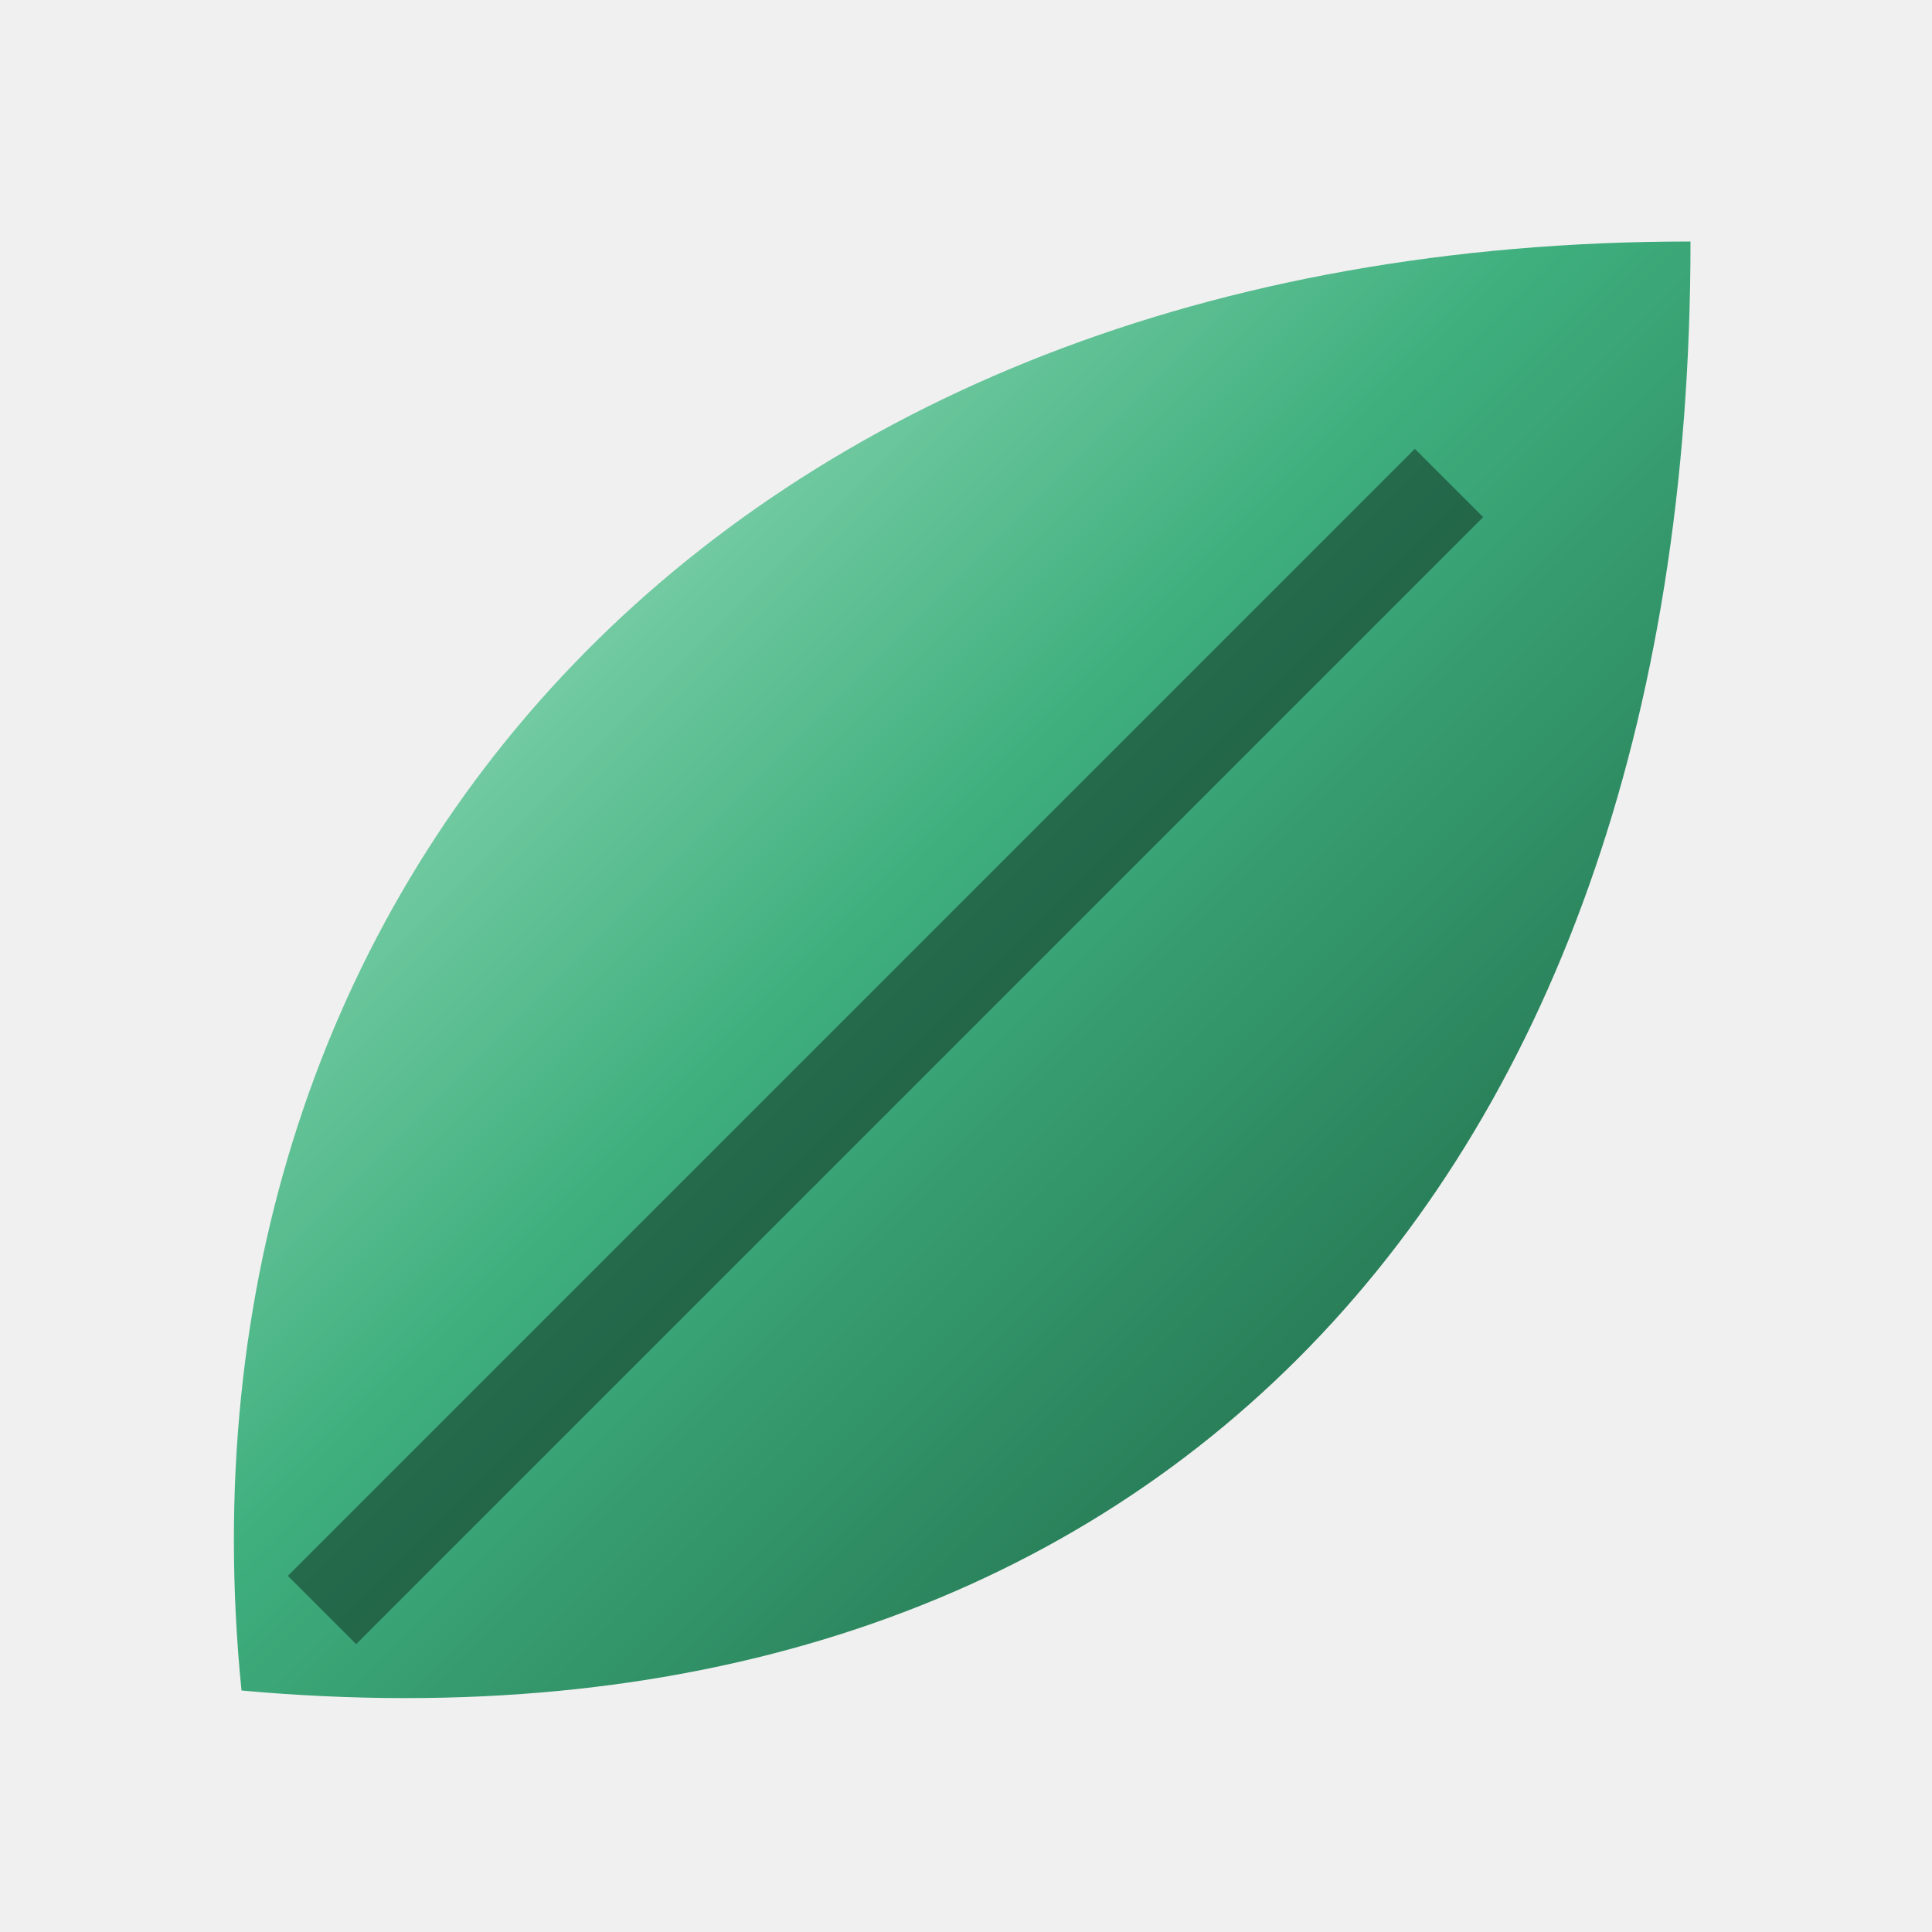
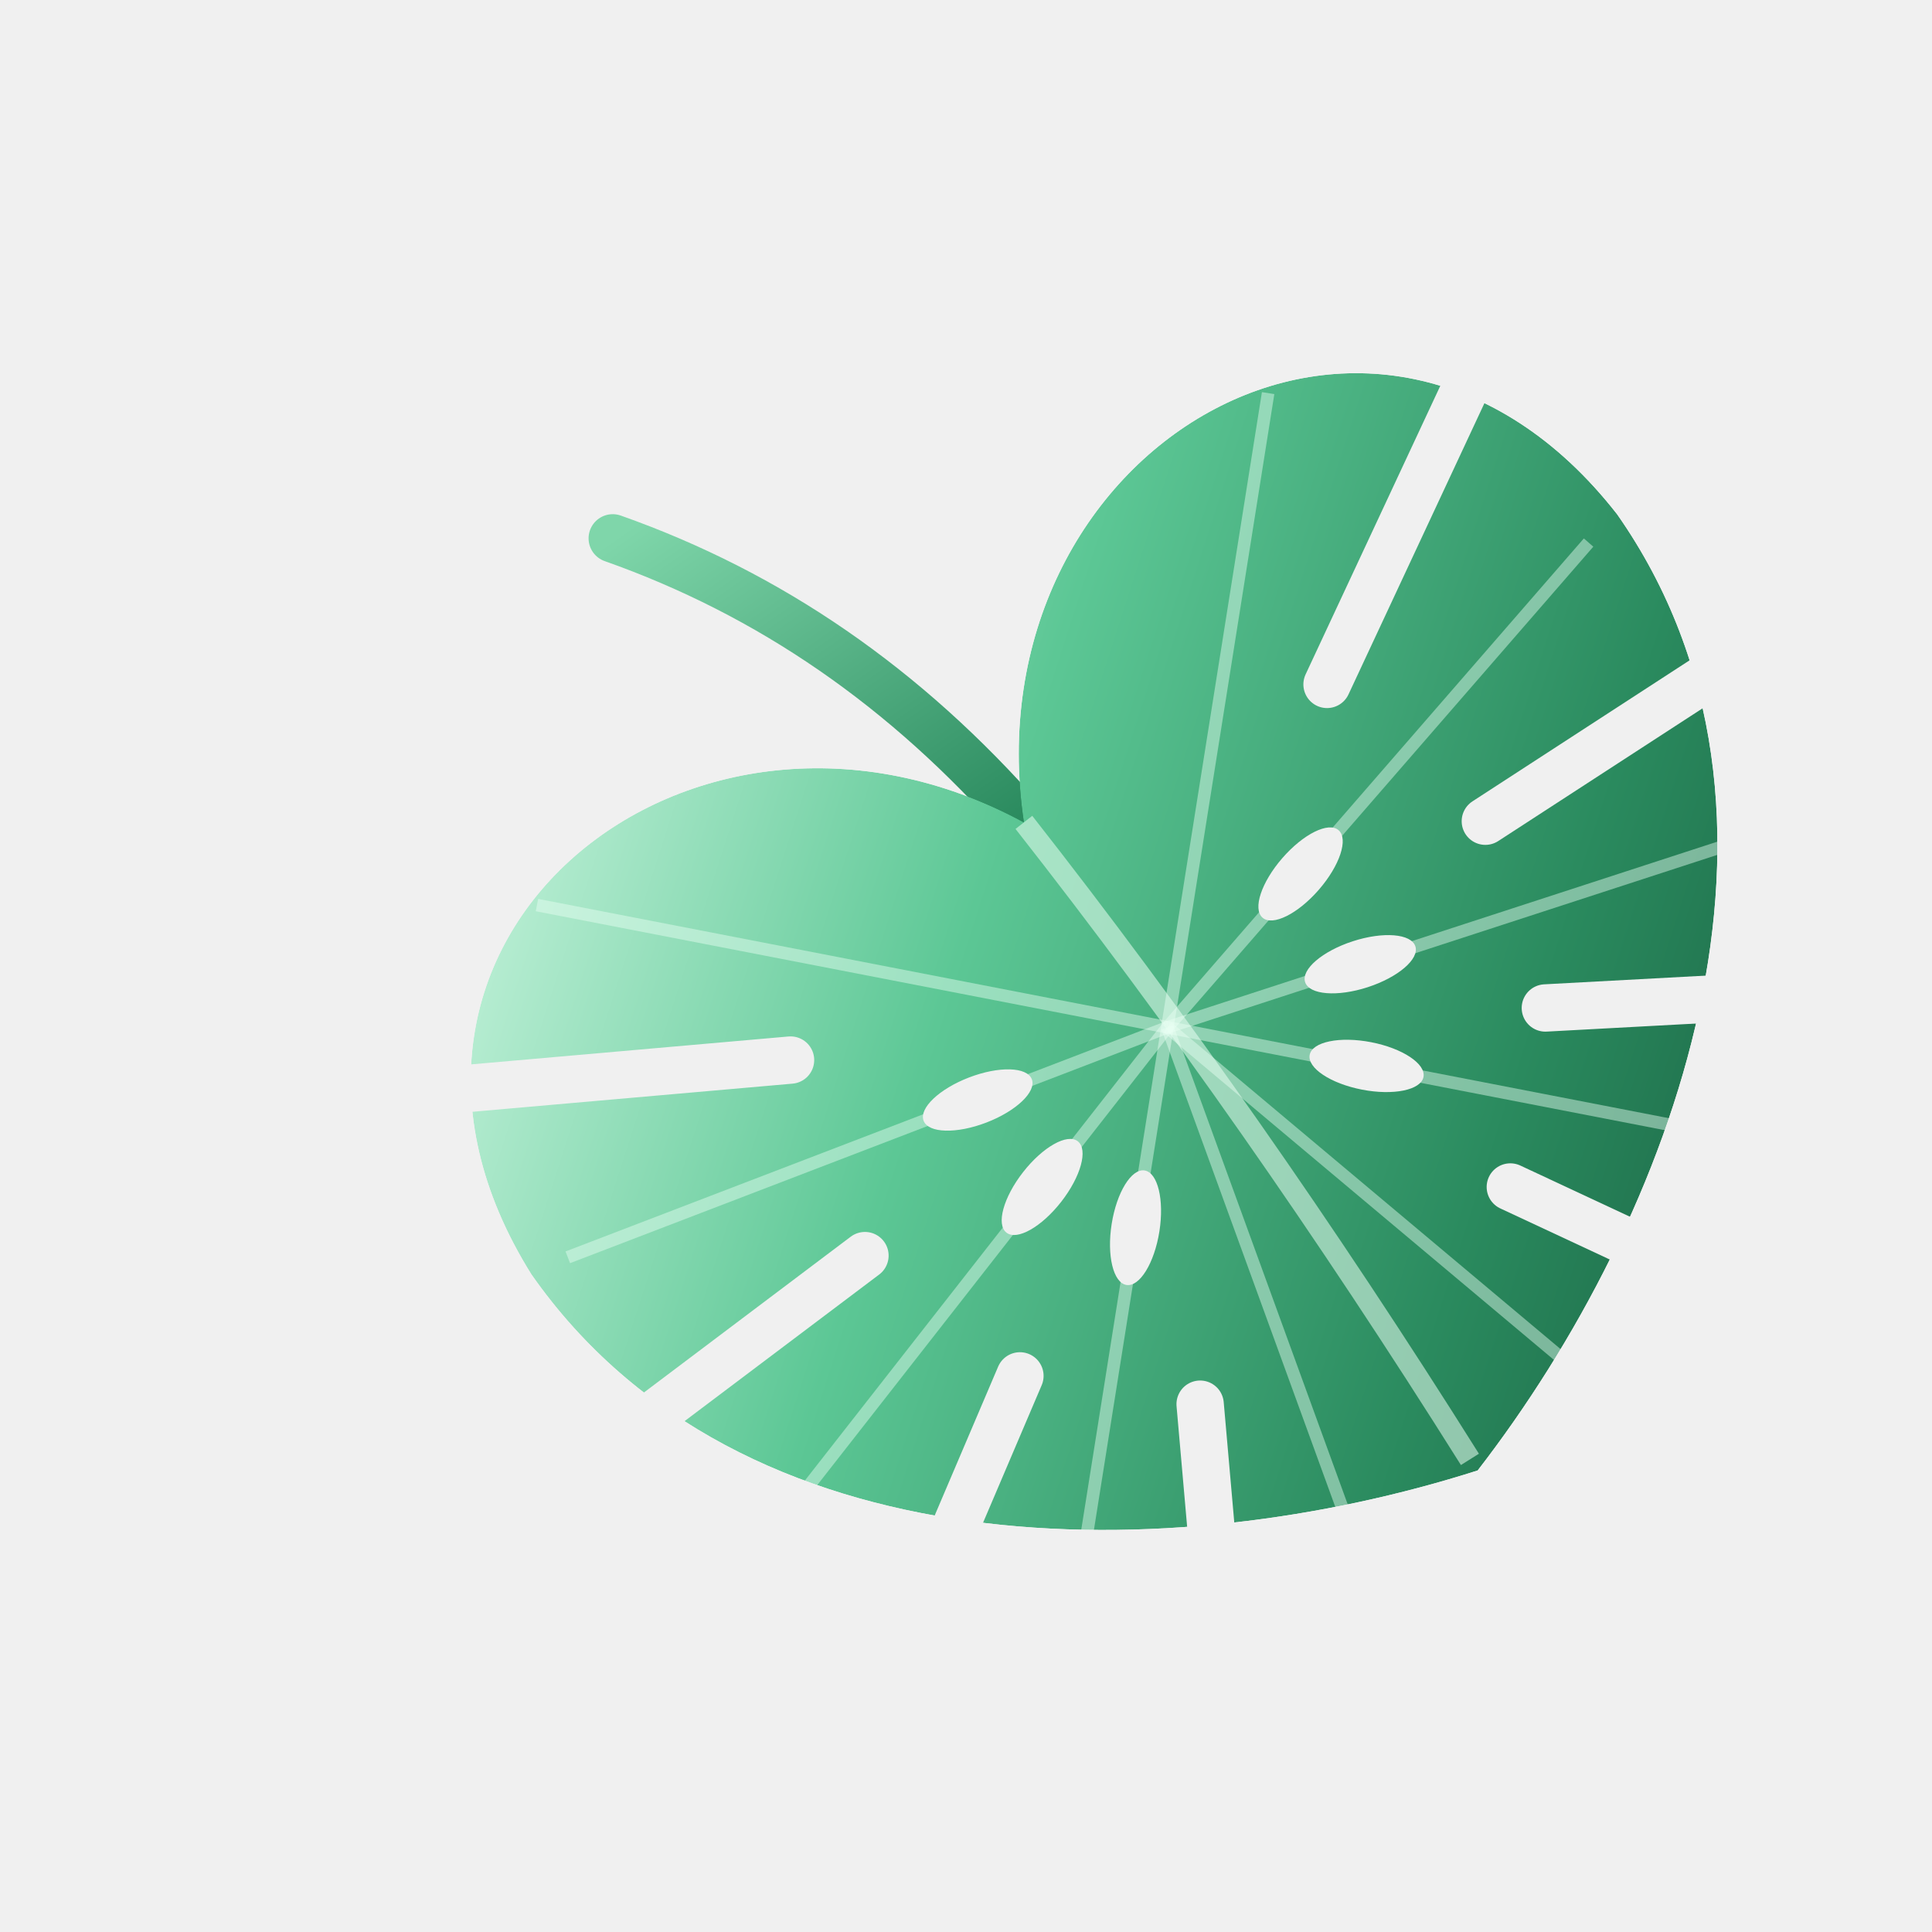
- <svg xmlns="http://www.w3.org/2000/svg" viewBox="0 0 24 24">
+ <svg xmlns="http://www.w3.org/2000/svg" viewBox="-100 -90 200 200">
  <defs>
    <linearGradient id="j1" x1="0" y1="0" x2="1" y2="1">
-       <stop offset="0" stop-color="#B9F0D3" />
-       <stop offset=".45" stop-color="#3FAF7E" />
-       <stop offset="1" stop-color="#16573A" />
+       <stop offset="0" stop-color="#CFF7E2" />
+       <stop offset=".35" stop-color="#5CC795" />
+       <stop offset=".7" stop-color="#2A8A5E" />
+       <stop offset="1" stop-color="#145238" />
    </linearGradient>
-     <linearGradient id="j2" x1="0" y1="0" x2="1" y2="1">
-       <stop offset="0" stop-color="#8FD9B2" />
-       <stop offset=".5" stop-color="#2C8A5E" />
-       <stop offset="1" stop-color="#123F2B" />
+     <linearGradient id="st" x1="0" y1="1" x2="0" y2="0">
+       <stop offset="0" stop-color="#2A8A5E" />
+       <stop offset="1" stop-color="#7FD6AA" />
    </linearGradient>
  </defs>
-   <path d="M3 21C2 11 9 3 21 3c0 12-7 19-18 18z" fill="url(#j1)" />
-   <path d="M4 20C9 15 13 11 18 6" stroke="#0B2A1C" stroke-width="1.2" fill="none" opacity=".5" />
+   <g transform="translate(8 -2) rotate(-35)">
+     <path d="M0 -3.5 C-2 -22 -8 -38 -18 -52" stroke="url(#st)" stroke-width="5" fill="none" stroke-linecap="round" />
+     <defs>
+       <mask id="mm" maskUnits="userSpaceOnUse" x="-150" y="-150" width="300" height="300">
+         <rect x="-150" y="-150" width="300" height="300" fill="black" />
+         <path d="M0,-3.5 C17.5,-38.5 66.5,-35.0 68.6,5.6 C68.6,43.4 31.5,68.6 0,78.4 C-31.5,68.6 -68.6,43.4 -68.6,5.6 C-66.5,-35.0 -17.5,-38.5 0,-3.5 Z" fill="white" />
+         <path d="M-33.9 2.8 L-78.8 -23.1" stroke="black" stroke-width="4.9" stroke-linecap="round" />
+         <path d="M-39.2 23.8 L-90.9 25.6" stroke="black" stroke-width="4.9" stroke-linecap="round" />
+         <path d="M-33.2 43.2 L-77.2 70.6" stroke="black" stroke-width="4.9" stroke-linecap="round" />
+         <path d="M-19.6 56.3 L-45.5 101.2" stroke="black" stroke-width="4.9" stroke-linecap="round" />
+         <path d="M33.9 2.8 L78.8 -23.1" stroke="black" stroke-width="4.9" stroke-linecap="round" />
+         <path d="M39.2 23.8 L90.9 25.6" stroke="black" stroke-width="4.9" stroke-linecap="round" />
+         <path d="M33.2 43.2 L77.2 70.6" stroke="black" stroke-width="4.9" stroke-linecap="round" />
+         <path d="M19.6 56.3 L45.5 101.2" stroke="black" stroke-width="4.9" stroke-linecap="round" />
+         <ellipse cx="-20.4" cy="17.3" rx="2.5" ry="6.0" transform="rotate(-76 -20.4 17.3)" fill="black" />
+         <ellipse cx="-20.1" cy="28.5" rx="2.5" ry="6.0" transform="rotate(-107 -20.1 28.5)" fill="black" />
+         <ellipse cx="-14.6" cy="37.5" rx="2.5" ry="6.0" transform="rotate(-136 -14.6 37.5)" fill="black" />
+         <ellipse cx="20.4" cy="17.3" rx="2.5" ry="6.0" transform="rotate(76 20.4 17.3)" fill="black" />
+         <ellipse cx="20.1" cy="28.5" rx="2.5" ry="6.0" transform="rotate(107 20.1 28.5)" fill="black" />
+         <ellipse cx="14.6" cy="37.5" rx="2.5" ry="6.0" transform="rotate(136 14.6 37.5)" fill="black" />
+       </mask>
+     </defs>
+     <g mask="url(#mm)">
+       <path d="M0,-3.5 C17.5,-38.5 66.5,-35.0 68.6,5.6 C68.6,43.4 31.5,68.6 0,78.4 C-31.5,68.6 -68.6,43.4 -68.6,5.6 C-66.5,-35.0 -17.5,-38.5 0,-3.5 Z" fill="url(#j1)" />
+       <path d="M0 22.4 L-46.2 -25.4" stroke="#E9FFF3" stroke-width="1.3" opacity=".45" />
+       <path d="M0 22.4 L-64.5 6.3" stroke="#E9FFF3" stroke-width="1.3" opacity=".45" />
+       <path d="M0 22.4 L-63.6 41.8" stroke="#E9FFF3" stroke-width="1.3" opacity=".45" />
+       <path d="M0 22.4 L-46.2 70.2" stroke="#E9FFF3" stroke-width="1.3" opacity=".45" />
+       <path d="M0 22.4 L-17.2 86.6" stroke="#E9FFF3" stroke-width="1.3" opacity=".45" />
+       <path d="M0 22.4 L46.2 -25.4" stroke="#E9FFF3" stroke-width="1.3" opacity=".45" />
+       <path d="M0 22.4 L64.5 6.3" stroke="#E9FFF3" stroke-width="1.3" opacity=".45" />
+       <path d="M0 22.4 L63.6 41.8" stroke="#E9FFF3" stroke-width="1.3" opacity=".45" />
+       <path d="M0 22.4 L46.2 70.2" stroke="#E9FFF3" stroke-width="1.3" opacity=".45" />
+       <path d="M0 22.4 L17.2 86.6" stroke="#E9FFF3" stroke-width="1.3" opacity=".45" />
+       <path d="M0,-3.5 Q2.1,35.0 0,77.0" stroke="#E9FFF3" stroke-width="2.2" fill="none" opacity=".55" />
+     </g>
+   </g>
</svg>
